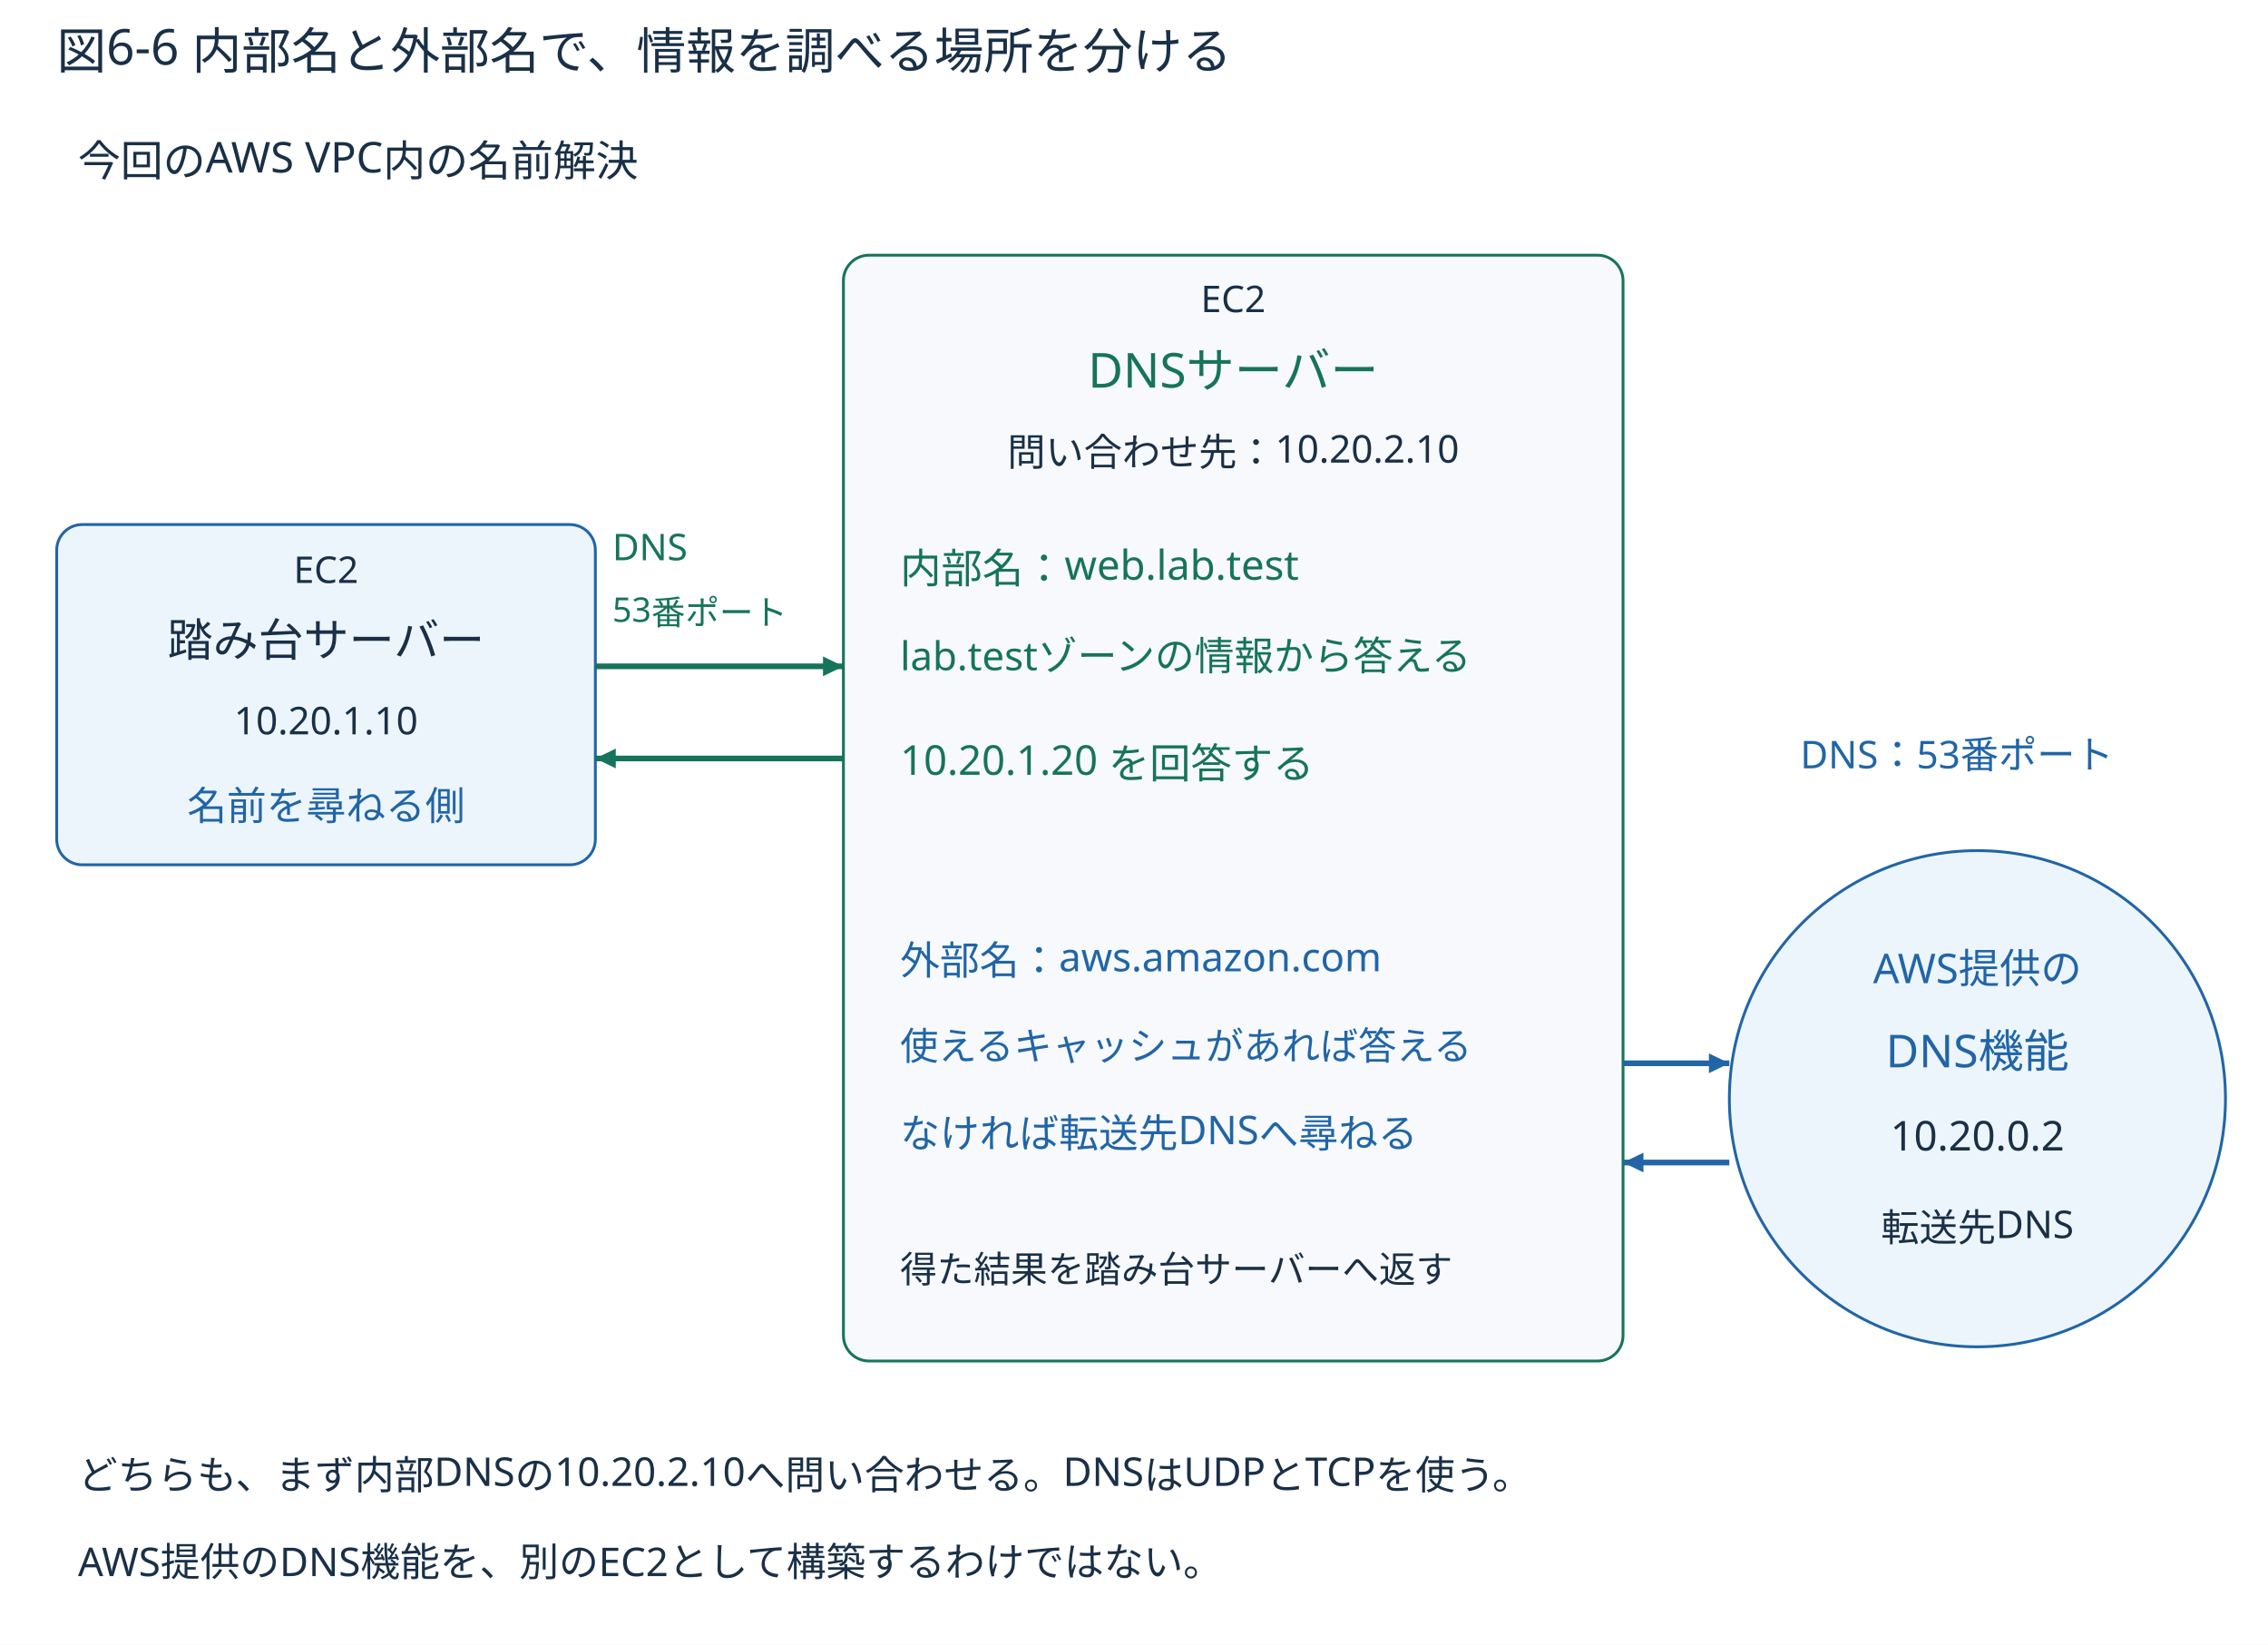
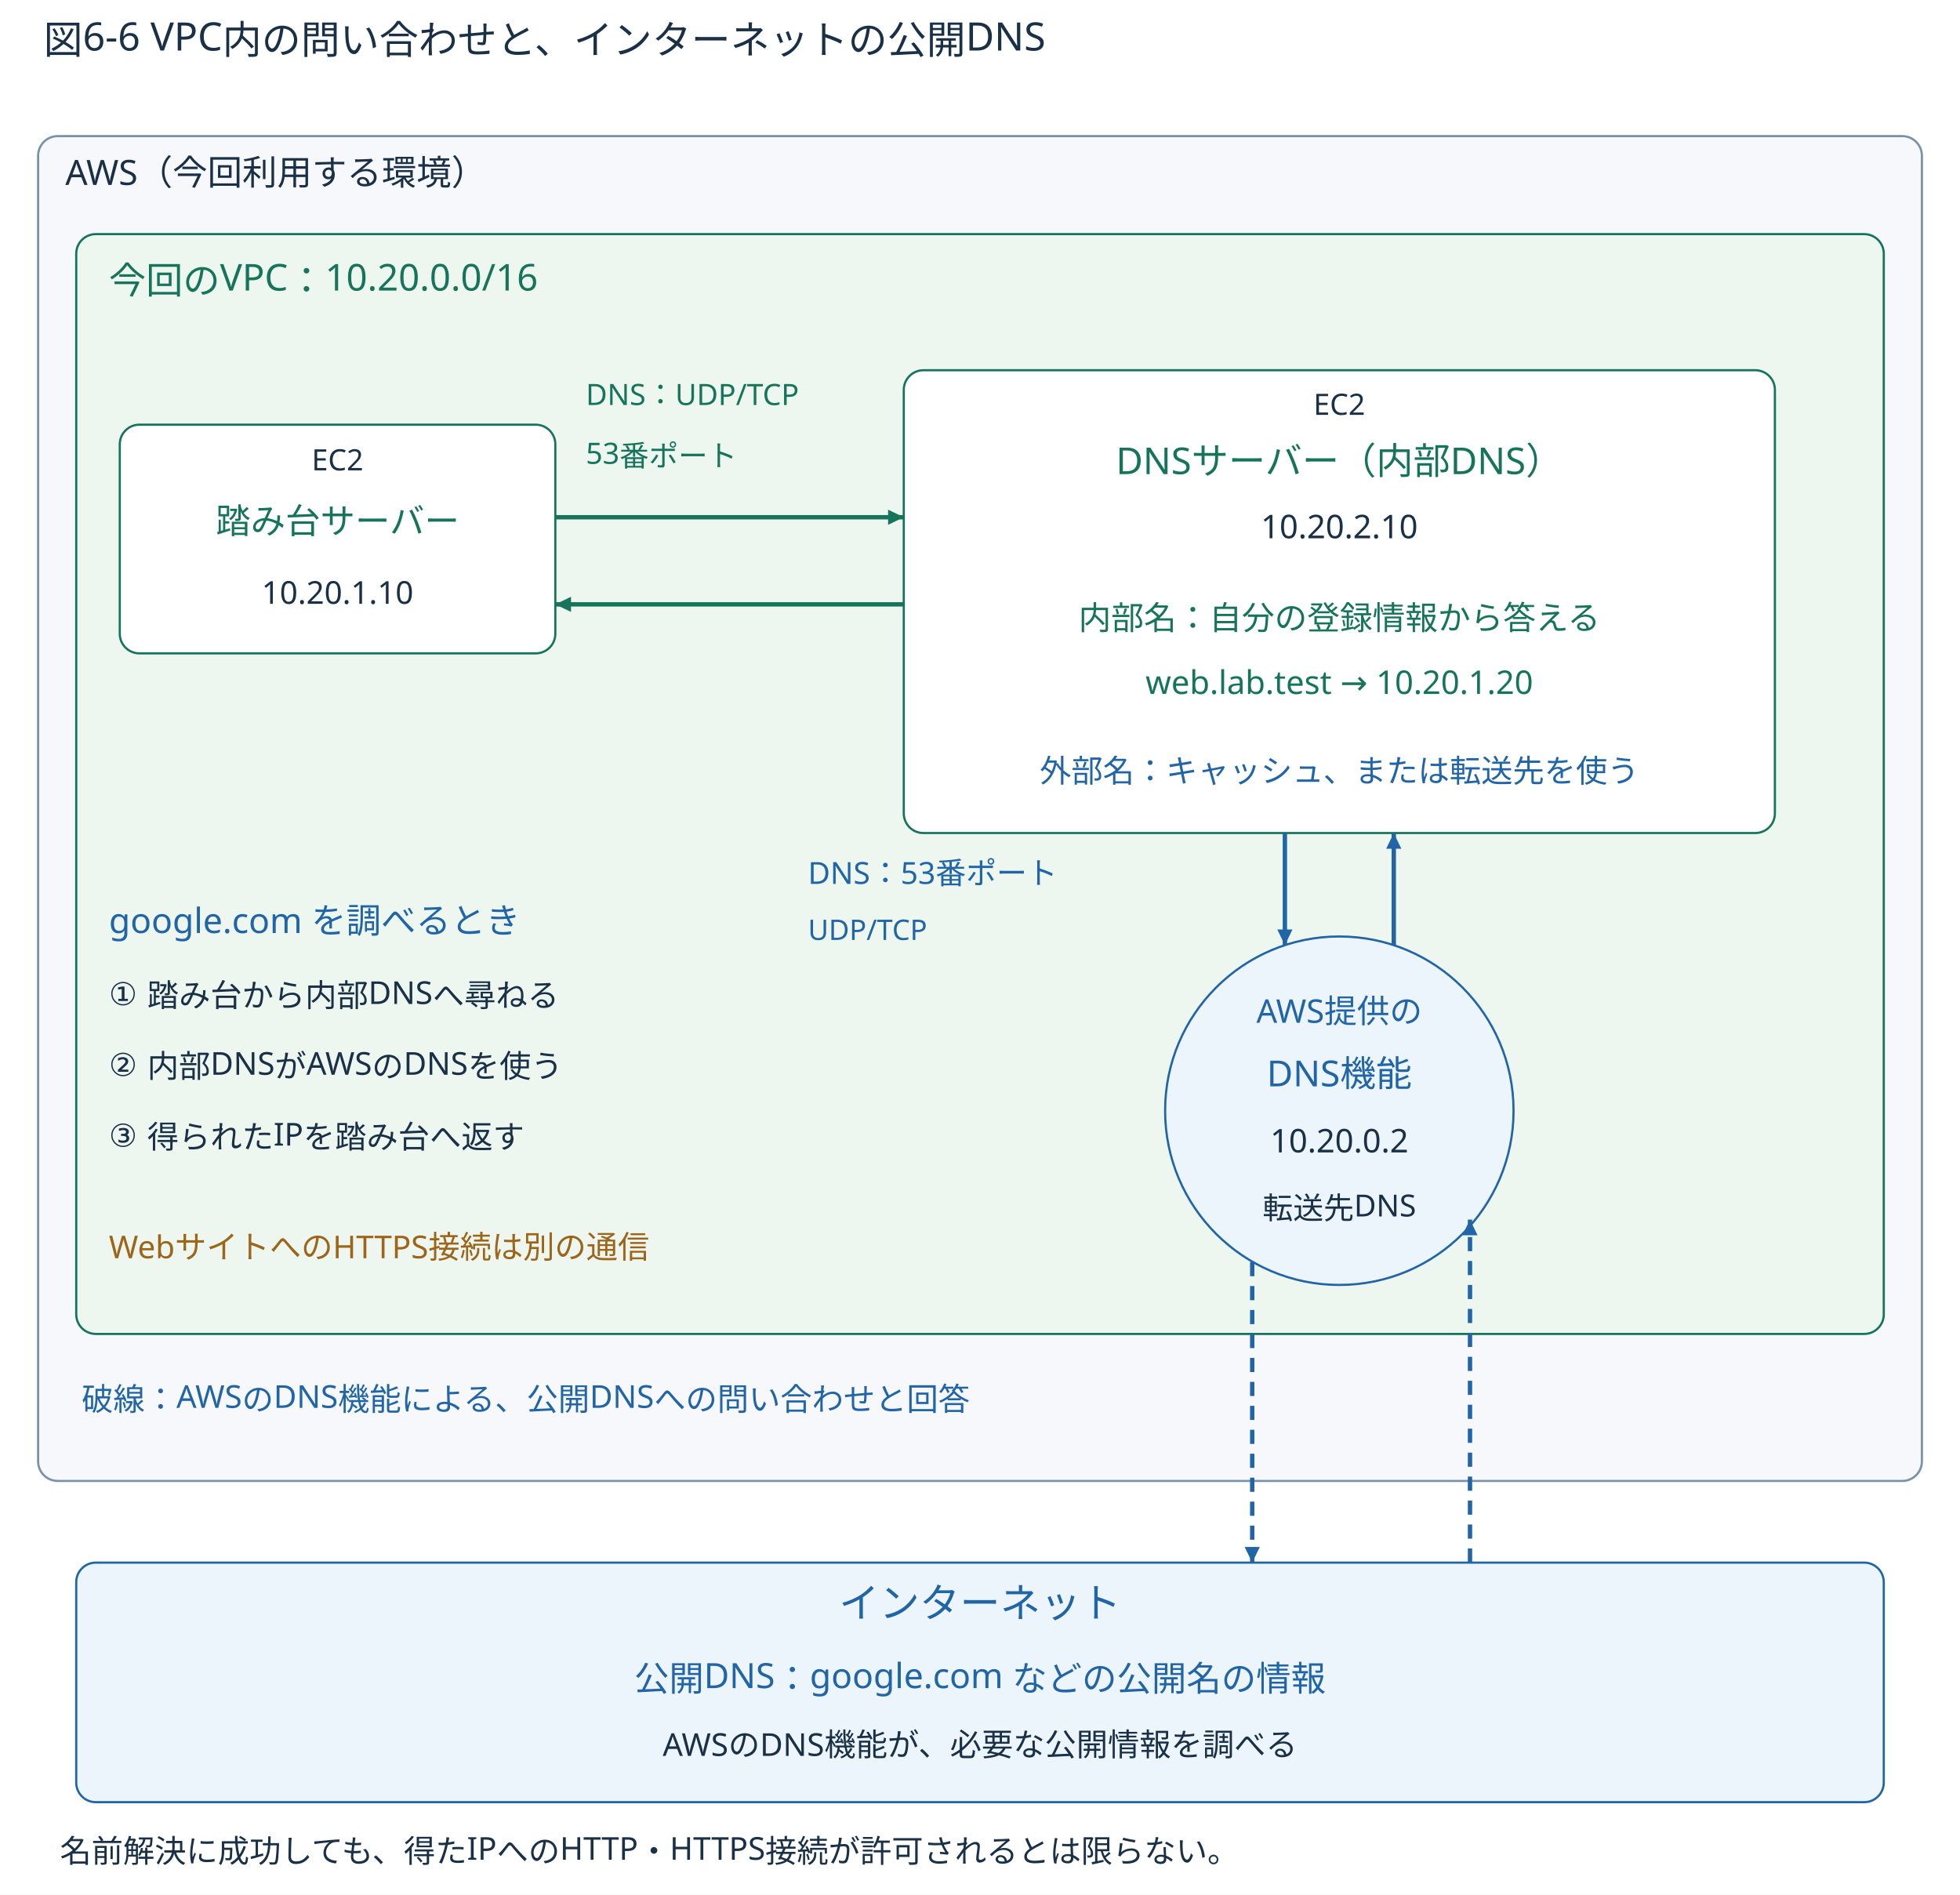
- <svg xmlns="http://www.w3.org/2000/svg" width="1600" height="1160" viewBox="0 0 1600 1160" role="img">
+ <svg xmlns="http://www.w3.org/2000/svg" width="1800" height="1740" viewBox="0 0 1800 1740" role="img">
  <rect width="100%" height="100%" fill="white" />
-   <text x="40" y="18" fill="#193047" font-family="Noto Sans JP, sans-serif" font-size="35" dominant-baseline="text-before-edge" text-anchor="start">図6-6  内部名と外部名で、情報を調べる場所を分ける</text>
-   <text x="55" y="98" fill="#193047" font-family="Noto Sans JP, sans-serif" font-size="30" dominant-baseline="text-before-edge" text-anchor="start">今回のAWS VPC内の名前解決</text>
-   <rect x="40" y="370" width="380" height="240" rx="18" fill="#edf5fc" stroke="#2165a7" stroke-width="2" />
-   <text x="230" y="391" fill="#193047" font-family="Noto Sans JP, sans-serif" font-size="26" dominant-baseline="text-before-edge" text-anchor="middle">EC2</text>
-   <text x="230" y="435" fill="#193047" font-family="Noto Sans JP, sans-serif" font-size="32" dominant-baseline="text-before-edge" text-anchor="middle">踏み台サーバー</text>
-   <text x="230" y="497" fill="#193047" font-family="Noto Sans JP, sans-serif" font-size="27" dominant-baseline="text-before-edge" text-anchor="middle">10.20.1.10</text>
-   <text x="230" y="554" fill="#2165a7" font-family="Noto Sans JP, sans-serif" font-size="28" dominant-baseline="text-before-edge" text-anchor="middle">名前を尋ねる側</text>
-   <rect x="595" y="180" width="550" height="780" rx="18" fill="#f7f9fc" stroke="#16745b" stroke-width="2" />
-   <text x="870" y="200" fill="#193047" font-family="Noto Sans JP, sans-serif" font-size="26" dominant-baseline="text-before-edge" text-anchor="middle">EC2</text>
-   <text x="870" y="247" fill="#16745b" font-family="Noto Sans JP, sans-serif" font-size="34" dominant-baseline="text-before-edge" text-anchor="middle">DNSサーバー</text>
-   <text x="870" y="305" fill="#193047" font-family="Noto Sans JP, sans-serif" font-size="27" dominant-baseline="text-before-edge" text-anchor="middle">問い合わせ先：10.20.2.10</text>
-   <polyline points="420,470 595,470" fill="none" stroke="#16745b" stroke-width="4" />
-   <polygon points="595,470 580.593,476.959 580.593,463.041" fill="#16745b" />
-   <text x="432" y="375" fill="#16745b" font-family="Noto Sans JP, sans-serif" font-size="26" dominant-baseline="text-before-edge" text-anchor="start">DNS</text>
-   <text x="432" y="420" fill="#16745b" font-family="Noto Sans JP, sans-serif" font-size="24" dominant-baseline="text-before-edge" text-anchor="start">53番ポート</text>
-   <polyline points="595,535 420,535" fill="none" stroke="#16745b" stroke-width="4" />
-   <polygon points="420,535 434.407,528.041 434.407,541.959" fill="#16745b" />
-   <text x="635" y="386" fill="#16745b" font-family="Noto Sans JP, sans-serif" font-size="29" dominant-baseline="text-before-edge" text-anchor="start">内部名：web.lab.test</text>
-   <text x="635" y="451" fill="#16745b" font-family="Noto Sans JP, sans-serif" font-size="28" dominant-baseline="text-before-edge" text-anchor="start">lab.testゾーンの情報から答える</text>
-   <text x="635" y="524" fill="#16745b" font-family="Noto Sans JP, sans-serif" font-size="29" dominant-baseline="text-before-edge" text-anchor="start">10.20.1.20 を回答する</text>
-   <text x="635" y="663" fill="#2165a7" font-family="Noto Sans JP, sans-serif" font-size="28" dominant-baseline="text-before-edge" text-anchor="start">外部名：aws.amazon.com</text>
-   <text x="635" y="724" fill="#2165a7" font-family="Noto Sans JP, sans-serif" font-size="27" dominant-baseline="text-before-edge" text-anchor="start">使えるキャッシュがあれば答える</text>
-   <text x="635" y="785" fill="#2165a7" font-family="Noto Sans JP, sans-serif" font-size="28" dominant-baseline="text-before-edge" text-anchor="start">なければ転送先DNSへ尋ねる</text>
-   <text x="635" y="882" fill="#193047" font-family="Noto Sans JP, sans-serif" font-size="26" dominant-baseline="text-before-edge" text-anchor="start">得た結果を踏み台サーバーへ返す</text>
-   <circle cx="1395" cy="775" r="175" fill="#edf5fc" stroke="#2165a7" stroke-width="2" />
-   <text x="1395" y="671" fill="#2165a7" font-family="Noto Sans JP, sans-serif" font-size="29" dominant-baseline="text-before-edge" text-anchor="middle">AWS提供の</text>
-   <text x="1395" y="728" fill="#2165a7" font-family="Noto Sans JP, sans-serif" font-size="32" dominant-baseline="text-before-edge" text-anchor="middle">DNS機能</text>
-   <text x="1395" y="789" fill="#193047" font-family="Noto Sans JP, sans-serif" font-size="29" dominant-baseline="text-before-edge" text-anchor="middle">10.20.0.2</text>
-   <text x="1395" y="852" fill="#193047" font-family="Noto Sans JP, sans-serif" font-size="27" dominant-baseline="text-before-edge" text-anchor="middle">転送先DNS</text>
-   <polyline points="1145,750 1220,750" fill="none" stroke="#2165a7" stroke-width="4" />
-   <polygon points="1220,750 1205.593,756.959 1205.593,743.041" fill="#2165a7" />
-   <polyline points="1220,820 1145,820" fill="none" stroke="#2165a7" stroke-width="4" />
-   <polygon points="1145,820 1159.407,813.041 1159.407,826.959" fill="#2165a7" />
-   <text x="1270" y="521" fill="#2165a7" font-family="Noto Sans JP, sans-serif" font-size="27" dominant-baseline="text-before-edge" text-anchor="start">DNS：53番ポート</text>
-   <text x="55" y="1026" fill="#193047" font-family="Noto Sans JP, sans-serif" font-size="28" dominant-baseline="text-before-edge" text-anchor="start">どちらも、まず内部DNSの10.20.2.10へ問い合わせる。DNSはUDPとTCPを使う。</text>
-   <text x="55" y="1090" fill="#193047" font-family="Noto Sans JP, sans-serif" font-size="28" dominant-baseline="text-before-edge" text-anchor="start">AWS提供のDNS機能を、別のEC2として構築するわけではない。</text>
+   <text x="40" y="18" fill="#193047" font-family="Noto Sans JP, sans-serif" font-size="36" dominant-baseline="text-before-edge" text-anchor="start">図6-6  VPC内の問い合わせと、インターネットの公開DNS</text>
+   <rect x="35" y="125" width="1730" height="1235" rx="18" fill="#f6f8fb" stroke="#7991aa" stroke-width="2" />
+   <text x="60" y="145" fill="#193047" font-family="Noto Sans JP, sans-serif" font-size="32" dominant-baseline="text-before-edge" text-anchor="start">AWS（今回利用する環境）</text>
+   <rect x="70" y="215" width="1660" height="1010" rx="18" fill="#edf7f0" stroke="#16745b" stroke-width="2" />
+   <text x="100" y="240" fill="#16745b" font-family="Noto Sans JP, sans-serif" font-size="34" dominant-baseline="text-before-edge" text-anchor="start">今回のVPC：10.20.0.0/16</text>
+   <rect x="110" y="390" width="400" height="210" rx="18" fill="#ffffff" stroke="#16745b" stroke-width="2" />
+   <text x="310" y="411" fill="#193047" font-family="Noto Sans JP, sans-serif" font-size="27" dominant-baseline="text-before-edge" text-anchor="middle">EC2</text>
+   <text x="310" y="462" fill="#16745b" font-family="Noto Sans JP, sans-serif" font-size="32" dominant-baseline="text-before-edge" text-anchor="middle">踏み台サーバー</text>
+   <text x="310" y="532" fill="#193047" font-family="Noto Sans JP, sans-serif" font-size="29" dominant-baseline="text-before-edge" text-anchor="middle">10.20.1.10</text>
+   <rect x="830" y="340" width="800" height="425" rx="18" fill="#ffffff" stroke="#16745b" stroke-width="2" />
+   <text x="1230" y="360" fill="#193047" font-family="Noto Sans JP, sans-serif" font-size="27" dominant-baseline="text-before-edge" text-anchor="middle">EC2</text>
+   <text x="1230" y="409" fill="#16745b" font-family="Noto Sans JP, sans-serif" font-size="34" dominant-baseline="text-before-edge" text-anchor="middle">DNSサーバー（内部DNS）</text>
+   <text x="1230" y="471" fill="#193047" font-family="Noto Sans JP, sans-serif" font-size="30" dominant-baseline="text-before-edge" text-anchor="middle">10.20.2.10</text>
+   <text x="1230" y="552" fill="#16745b" font-family="Noto Sans JP, sans-serif" font-size="30" dominant-baseline="text-before-edge" text-anchor="middle">内部名：自分の登録情報から答える</text>
+   <text x="1230" y="614" fill="#16745b" font-family="Noto Sans JP, sans-serif" font-size="30" dominant-baseline="text-before-edge" text-anchor="middle">web.lab.test → 10.20.1.20</text>
+   <text x="1230" y="693" fill="#2165a7" font-family="Noto Sans JP, sans-serif" font-size="29" dominant-baseline="text-before-edge" text-anchor="middle">外部名：キャッシュ、または転送先を使う</text>
+   <polyline points="510,475 830,475" fill="none" stroke="#16745b" stroke-width="4" />
+   <polygon points="830,475 815.593,481.959 815.593,468.041" fill="#16745b" />
+   <polyline points="830,555 510,555" fill="none" stroke="#16745b" stroke-width="4" />
+   <polygon points="510,555 524.407,548.041 524.407,561.959" fill="#16745b" />
+   <text x="538" y="351" fill="#16745b" font-family="Noto Sans JP, sans-serif" font-size="27" dominant-baseline="text-before-edge" text-anchor="start">DNS：UDP/TCP</text>
+   <text x="538" y="405" fill="#16745b" font-family="Noto Sans JP, sans-serif" font-size="27" dominant-baseline="text-before-edge" text-anchor="start">53番ポート</text>
+   <text x="100" y="832" fill="#2165a7" font-family="Noto Sans JP, sans-serif" font-size="32" dominant-baseline="text-before-edge" text-anchor="start">google.com を調べるとき</text>
+   <text x="100" y="903" fill="#193047" font-family="Noto Sans JP, sans-serif" font-size="29" dominant-baseline="text-before-edge" text-anchor="start">① 踏み台から内部DNSへ尋ねる</text>
+   <text x="100" y="968" fill="#193047" font-family="Noto Sans JP, sans-serif" font-size="29" dominant-baseline="text-before-edge" text-anchor="start">② 内部DNSがAWSのDNSを使う</text>
+   <text x="100" y="1033" fill="#193047" font-family="Noto Sans JP, sans-serif" font-size="29" dominant-baseline="text-before-edge" text-anchor="start">③ 得られたIPを踏み台へ返す</text>
+   <text x="100" y="1133" fill="#9d651a" font-family="Noto Sans JP, sans-serif" font-size="29" dominant-baseline="text-before-edge" text-anchor="start">WebサイトへのHTTPS接続は別の通信</text>
+   <circle cx="1230" cy="1020" r="160" fill="#edf5fc" stroke="#2165a7" stroke-width="2" />
+   <text x="1230" y="916" fill="#2165a7" font-family="Noto Sans JP, sans-serif" font-size="30" dominant-baseline="text-before-edge" text-anchor="middle">AWS提供の</text>
+   <text x="1230" y="972" fill="#2165a7" font-family="Noto Sans JP, sans-serif" font-size="33" dominant-baseline="text-before-edge" text-anchor="middle">DNS機能</text>
+   <text x="1230" y="1035" fill="#193047" font-family="Noto Sans JP, sans-serif" font-size="30" dominant-baseline="text-before-edge" text-anchor="middle">10.20.0.2</text>
+   <text x="1230" y="1095" fill="#193047" font-family="Noto Sans JP, sans-serif" font-size="28" dominant-baseline="text-before-edge" text-anchor="middle">転送先DNS</text>
+   <polyline points="1180,765 1180,868" fill="none" stroke="#2165a7" stroke-width="4" />
+   <polygon points="1180,868 1173.041,853.593 1186.959,853.593" fill="#2165a7" />
+   <polyline points="1280,868 1280,765" fill="none" stroke="#2165a7" stroke-width="4" />
+   <polygon points="1280,765 1286.959,779.407 1273.041,779.407" fill="#2165a7" />
+   <text x="742" y="790" fill="#2165a7" font-family="Noto Sans JP, sans-serif" font-size="28" dominant-baseline="text-before-edge" text-anchor="start">DNS：53番ポート</text>
+   <text x="742" y="843" fill="#2165a7" font-family="Noto Sans JP, sans-serif" font-size="26" dominant-baseline="text-before-edge" text-anchor="start">UDP/TCP</text>
+   <rect x="70" y="1435" width="1660" height="220" rx="18" fill="#edf5fc" stroke="#2165a7" stroke-width="2" />
+   <text x="900" y="1453" fill="#2165a7" font-family="Noto Sans JP, sans-serif" font-size="37" dominant-baseline="text-before-edge" text-anchor="middle">インターネット</text>
+   <text x="900" y="1525" fill="#2165a7" font-family="Noto Sans JP, sans-serif" font-size="32" dominant-baseline="text-before-edge" text-anchor="middle">公開DNS：google.com などの公開名の情報</text>
+   <text x="900" y="1590" fill="#193047" font-family="Noto Sans JP, sans-serif" font-size="29" dominant-baseline="text-before-edge" text-anchor="middle">AWSのDNS機能が、必要な公開情報を調べる</text>
+   <polyline points="1150,1159 1150,1435" fill="none" stroke="#2165a7" stroke-width="4" stroke-dasharray="13 9" />
+   <polygon points="1150,1435 1143.041,1420.593 1156.959,1420.593" fill="#2165a7" />
+   <polyline points="1350,1435 1350,1120" fill="none" stroke="#2165a7" stroke-width="4" stroke-dasharray="13 9" />
+   <polygon points="1350,1120 1356.959,1134.407 1343.041,1134.407" fill="#2165a7" />
+   <text x="75" y="1270" fill="#2165a7" font-family="Noto Sans JP, sans-serif" font-size="29" dominant-baseline="text-before-edge" text-anchor="start">破線：AWSのDNS機能による、公開DNSへの問い合わせと回答</text>
+   <text x="55" y="1685" fill="#193047" font-family="Noto Sans JP, sans-serif" font-size="29" dominant-baseline="text-before-edge" text-anchor="start">名前解決に成功しても、得たIPへのHTTP・HTTPS接続が許可されるとは限らない。</text>
</svg>
